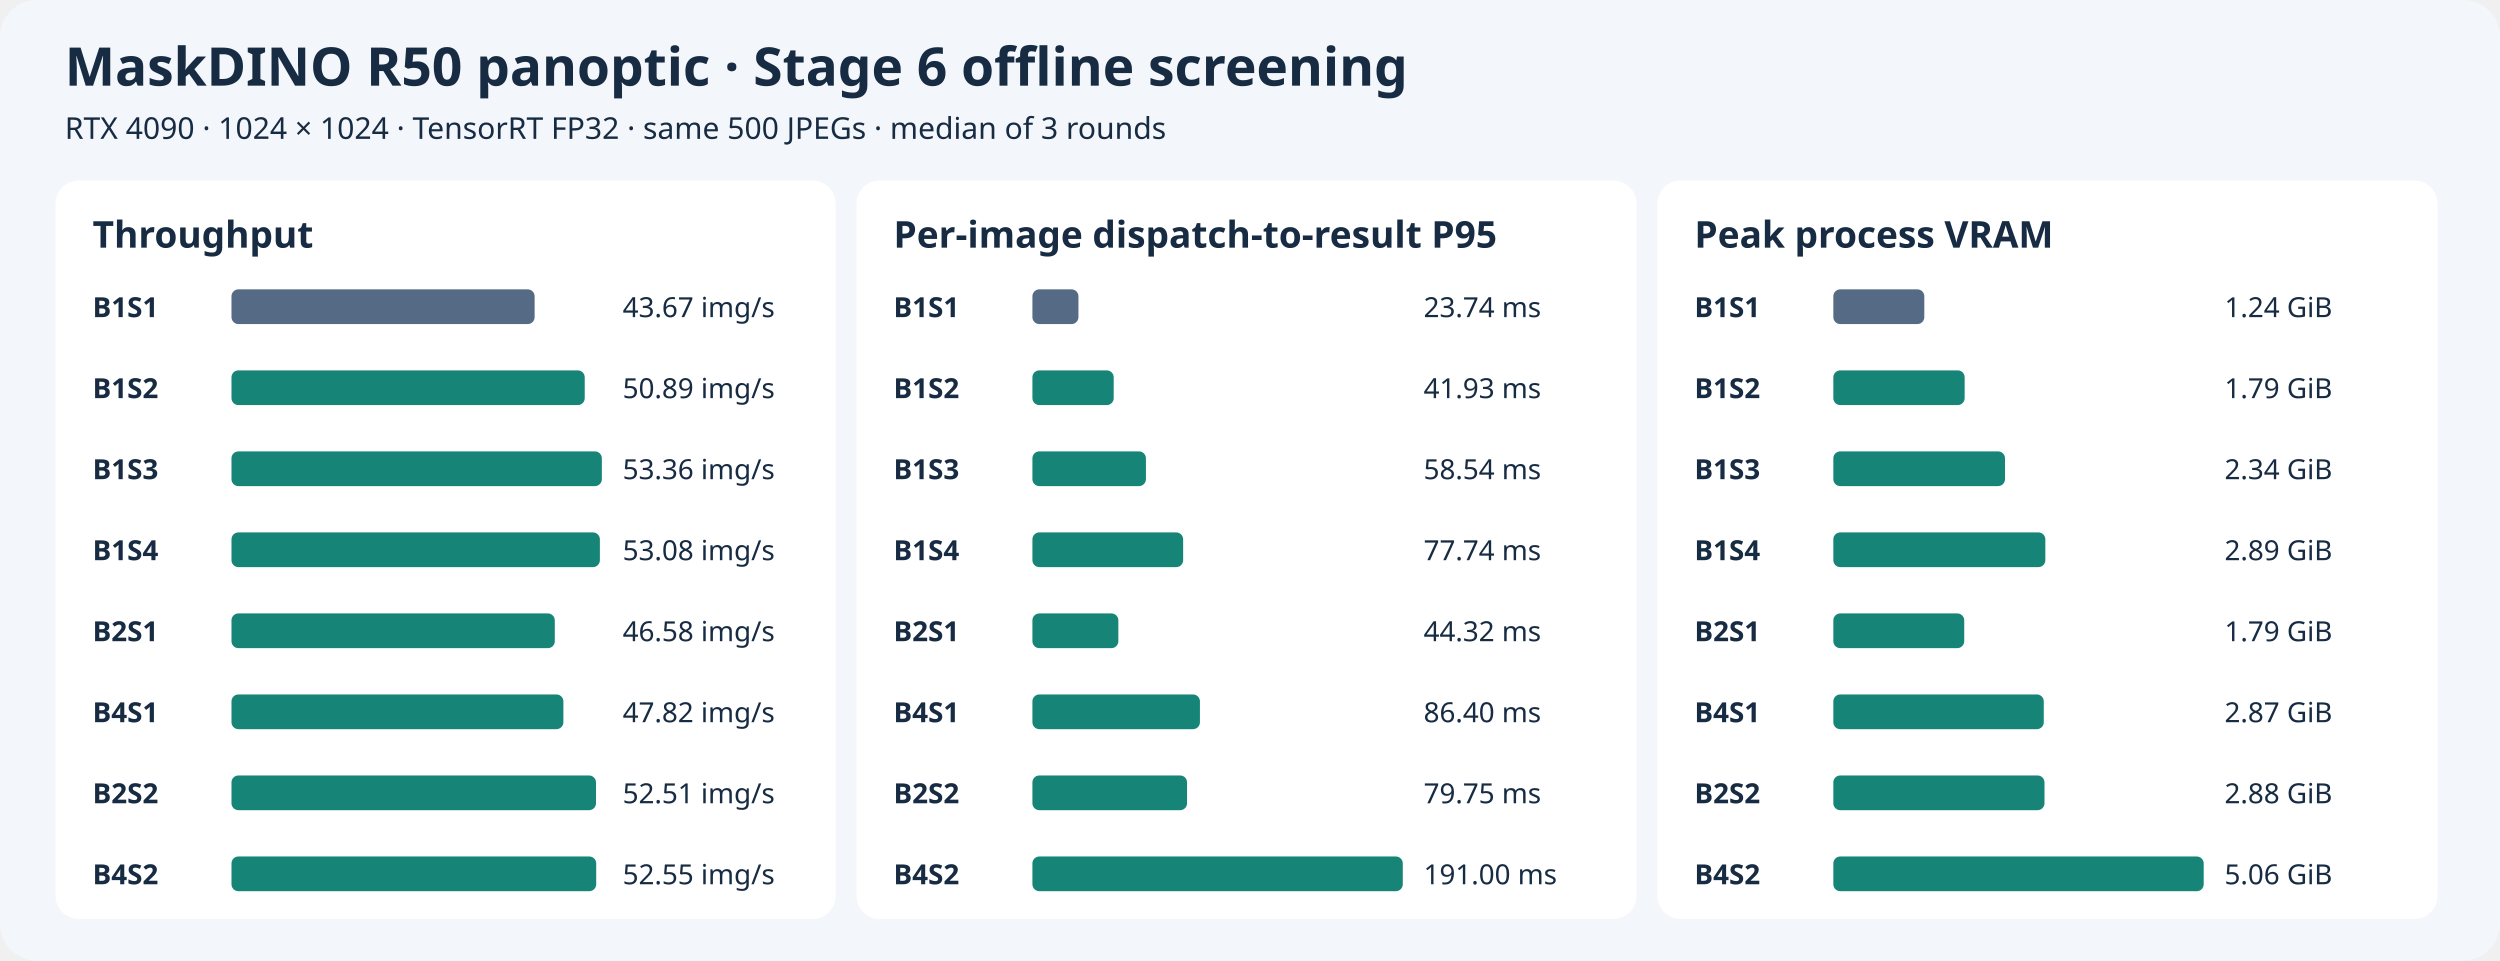
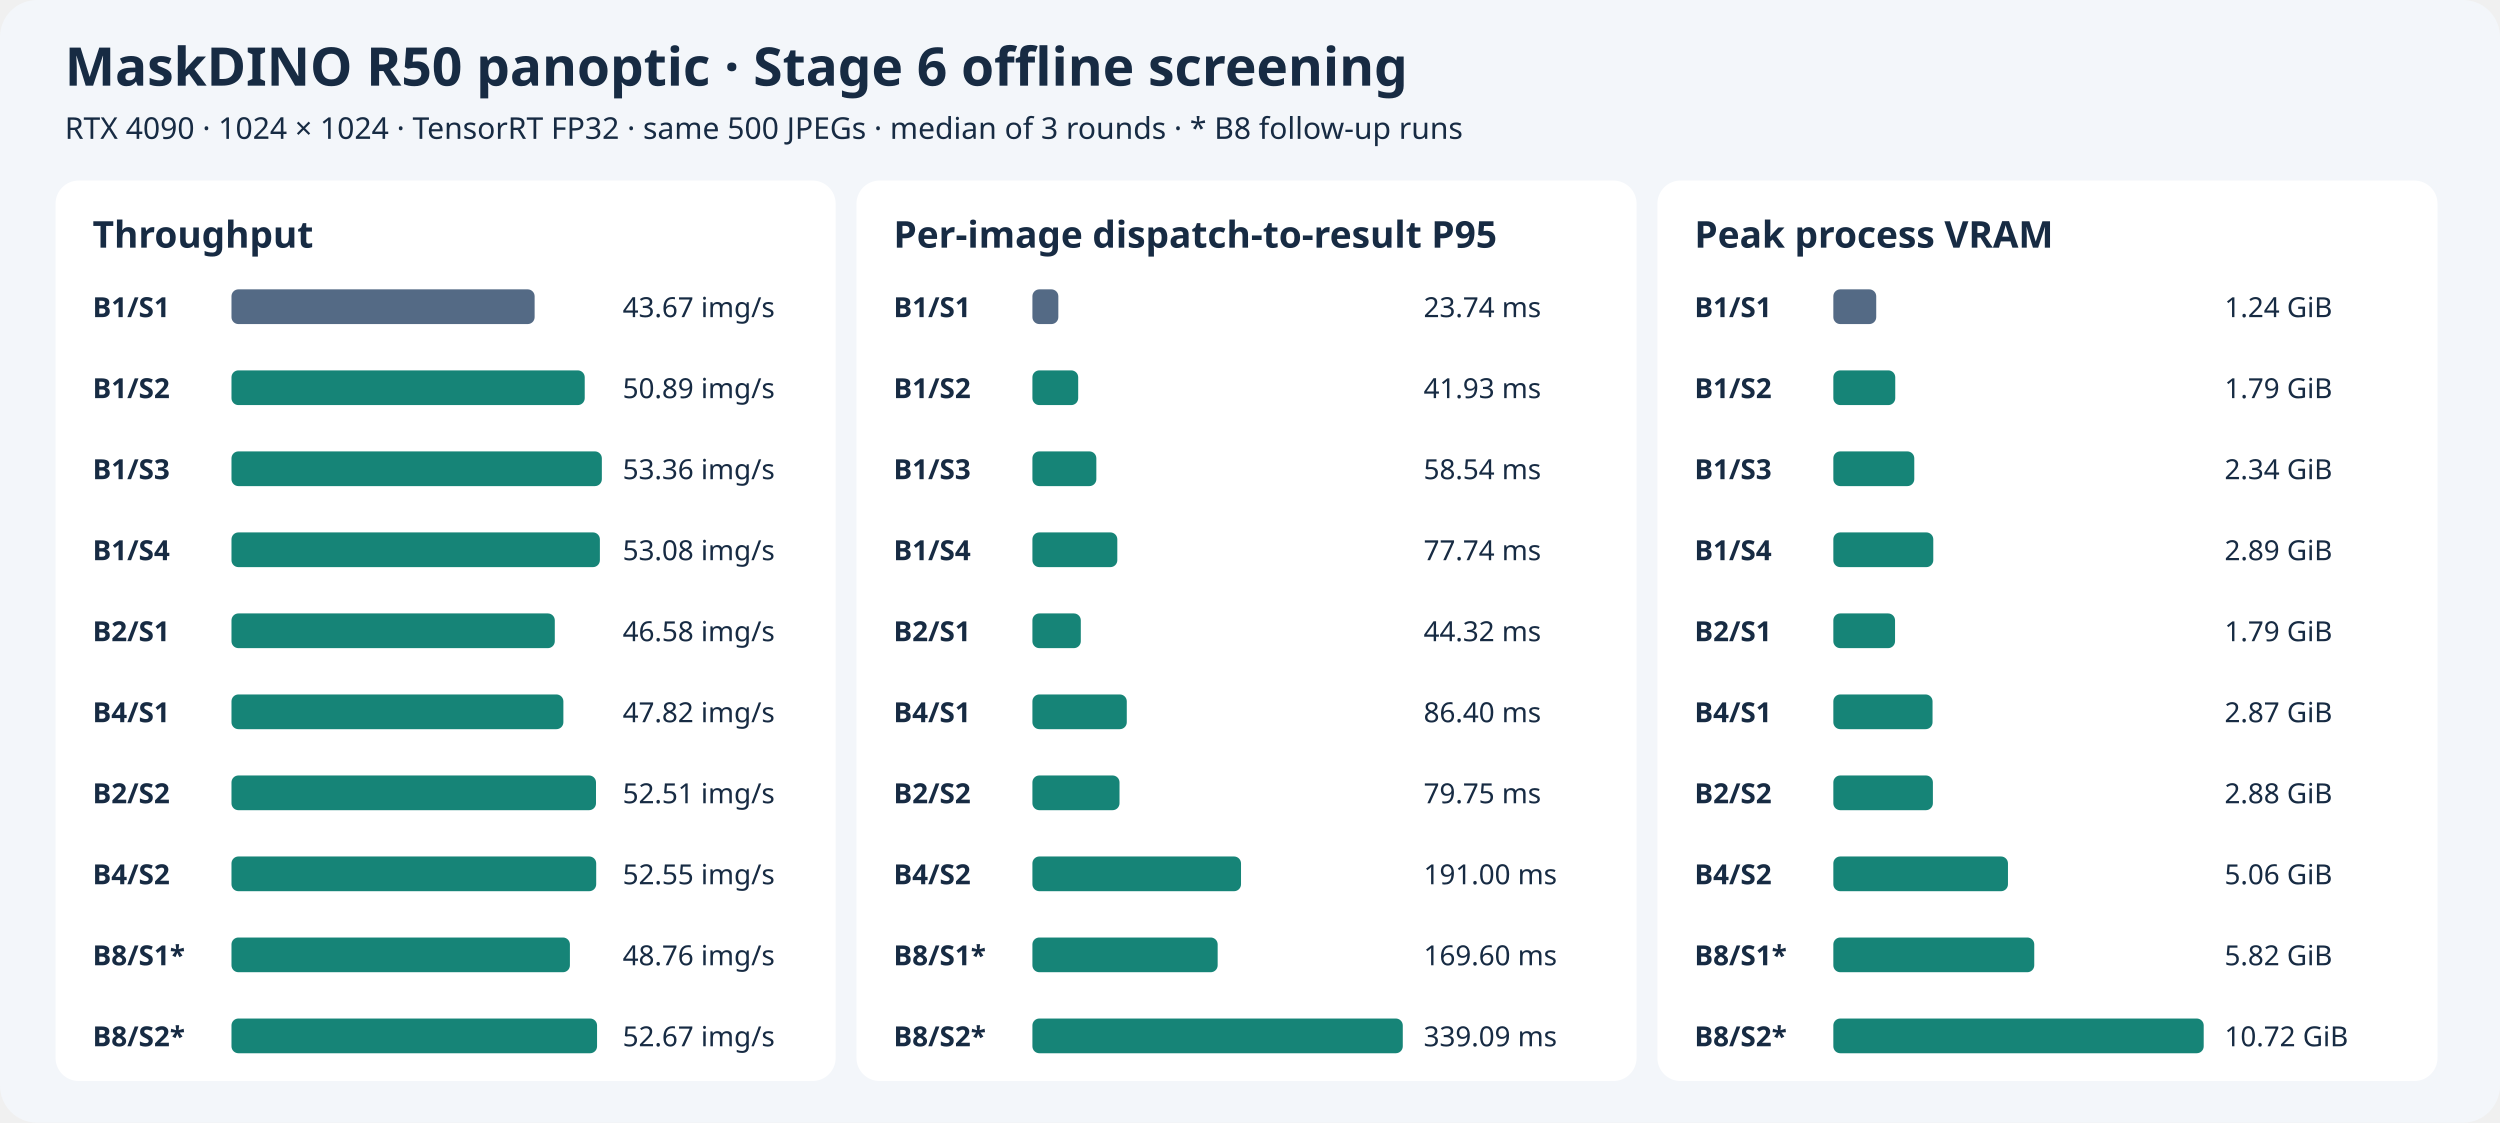
- <svg xmlns="http://www.w3.org/2000/svg" width="1080" height="415" viewBox="0 0 1080 415">
-   <rect width="1080" height="415" rx="16" fill="#f3f6fa" />
+ <svg xmlns="http://www.w3.org/2000/svg" width="1080" height="485" viewBox="0 0 1080 485">
+   <rect width="1080" height="485" rx="16" fill="#f3f6fa" />
  <g font-family="system-ui,sans-serif" fill="#172b43">
    <text x="28" y="37" font-size="23" font-weight="700">MaskDINO R50 panoptic · Stage 6 offline screening</text>
-     <text x="28" y="60" font-size="13" font-weight="400">RTX 4090 · 1024 × 1024 · TensorRT FP32 · same 500 JPEGs · median of 3 rounds</text>
-     <rect x="24" y="78" width="337" height="319" rx="10" fill="white" />
+     <text x="28" y="60" font-size="13" font-weight="400">RTX 4090 · 1024 × 1024 · TensorRT FP32 · same 500 JPEGs · median of 3 rounds · * B8 follow-up runs</text>
+     <rect x="24" y="78" width="337" height="389" rx="10" fill="white" />
    <text x="40" y="107" font-size="16" font-weight="650">Throughput</text>
-     <text x="40" y="137" font-size="12" font-weight="600">B1S1</text>
+     <text x="40" y="137" font-size="12" font-weight="600">B1/S1</text>
    <rect x="100" y="125" width="130.96" height="15" rx="3" fill="#546a85" />
    <text x="269" y="137" font-size="12" font-weight="400">43.67 img/s</text>
-     <text x="40" y="172" font-size="12" font-weight="600">B1S2</text>
+     <text x="40" y="172" font-size="12" font-weight="600">B1/S2</text>
    <rect x="100" y="160" width="152.60" height="15" rx="3" fill="#168477" />
    <text x="269" y="172" font-size="12" font-weight="400">50.89 img/s</text>
-     <text x="40" y="207" font-size="12" font-weight="600">B1S3</text>
+     <text x="40" y="207" font-size="12" font-weight="600">B1/S3</text>
    <rect x="100" y="195" width="160.00" height="15" rx="3" fill="#168477" />
    <text x="269" y="207" font-size="12" font-weight="400">53.36 img/s</text>
-     <text x="40" y="242" font-size="12" font-weight="600">B1S4</text>
+     <text x="40" y="242" font-size="12" font-weight="600">B1/S4</text>
    <rect x="100" y="230" width="159.15" height="15" rx="3" fill="#168477" />
    <text x="269" y="242" font-size="12" font-weight="400">53.08 img/s</text>
-     <text x="40" y="277" font-size="12" font-weight="600">B2S1</text>
+     <text x="40" y="277" font-size="12" font-weight="600">B2/S1</text>
    <rect x="100" y="265" width="139.67" height="15" rx="3" fill="#168477" />
    <text x="269" y="277" font-size="12" font-weight="400">46.58 img/s</text>
-     <text x="40" y="312" font-size="12" font-weight="600">B4S1</text>
+     <text x="40" y="312" font-size="12" font-weight="600">B4/S1</text>
    <rect x="100" y="300" width="143.38" height="15" rx="3" fill="#168477" />
    <text x="269" y="312" font-size="12" font-weight="400">47.82 img/s</text>
-     <text x="40" y="347" font-size="12" font-weight="600">B2S2</text>
+     <text x="40" y="347" font-size="12" font-weight="600">B2/S2</text>
    <rect x="100" y="335" width="157.47" height="15" rx="3" fill="#168477" />
    <text x="269" y="347" font-size="12" font-weight="400">52.51 img/s</text>
-     <text x="40" y="382" font-size="12" font-weight="600">B4S2</text>
+     <text x="40" y="382" font-size="12" font-weight="600">B4/S2</text>
    <rect x="100" y="370" width="157.56" height="15" rx="3" fill="#168477" />
    <text x="269" y="382" font-size="12" font-weight="400">52.55 img/s</text>
-     <rect x="370" y="78" width="337" height="319" rx="10" fill="white" />
+     <text x="40" y="417" font-size="12" font-weight="600">B8/S1*</text>
+     <rect x="100" y="405" width="146.20" height="15" rx="3" fill="#168477" />
+     <text x="269" y="417" font-size="12" font-weight="400">48.76 img/s</text>
+     <text x="40" y="452" font-size="12" font-weight="600">B8/S2*</text>
+     <rect x="100" y="440" width="157.93" height="15" rx="3" fill="#168477" />
+     <text x="269" y="452" font-size="12" font-weight="400">52.67 img/s</text>
+     <rect x="370" y="78" width="337" height="389" rx="10" fill="white" />
    <text x="386" y="107" font-size="16" font-weight="650">Per-image dispatch-to-result P95</text>
-     <text x="386" y="137" font-size="12" font-weight="600">B1S1</text>
-     <rect x="446" y="125" width="19.89" height="15" rx="3" fill="#546a85" />
+     <text x="386" y="137" font-size="12" font-weight="600">B1/S1</text>
+     <rect x="446" y="125" width="11.20" height="15" rx="3" fill="#546a85" />
    <text x="615" y="137" font-size="12" font-weight="400">23.74 ms</text>
-     <text x="386" y="172" font-size="12" font-weight="600">B1S2</text>
-     <rect x="446" y="160" width="35.12" height="15" rx="3" fill="#168477" />
+     <text x="386" y="172" font-size="12" font-weight="600">B1/S2</text>
+     <rect x="446" y="160" width="19.78" height="15" rx="3" fill="#168477" />
    <text x="615" y="172" font-size="12" font-weight="400">41.93 ms</text>
-     <text x="386" y="207" font-size="12" font-weight="600">B1S3</text>
-     <rect x="446" y="195" width="49.04" height="15" rx="3" fill="#168477" />
+     <text x="386" y="207" font-size="12" font-weight="600">B1/S3</text>
+     <rect x="446" y="195" width="27.62" height="15" rx="3" fill="#168477" />
    <text x="615" y="207" font-size="12" font-weight="400">58.54 ms</text>
-     <text x="386" y="242" font-size="12" font-weight="600">B1S4</text>
-     <rect x="446" y="230" width="65.12" height="15" rx="3" fill="#168477" />
+     <text x="386" y="242" font-size="12" font-weight="600">B1/S4</text>
+     <rect x="446" y="230" width="36.68" height="15" rx="3" fill="#168477" />
    <text x="615" y="242" font-size="12" font-weight="400">77.74 ms</text>
-     <text x="386" y="277" font-size="12" font-weight="600">B2S1</text>
-     <rect x="446" y="265" width="37.13" height="15" rx="3" fill="#168477" />
+     <text x="386" y="277" font-size="12" font-weight="600">B2/S1</text>
+     <rect x="446" y="265" width="20.91" height="15" rx="3" fill="#168477" />
    <text x="615" y="277" font-size="12" font-weight="400">44.32 ms</text>
-     <text x="386" y="312" font-size="12" font-weight="600">B4S1</text>
-     <rect x="446" y="300" width="72.37" height="15" rx="3" fill="#168477" />
+     <text x="386" y="312" font-size="12" font-weight="600">B4/S1</text>
+     <rect x="446" y="300" width="40.77" height="15" rx="3" fill="#168477" />
    <text x="615" y="312" font-size="12" font-weight="400">86.40 ms</text>
-     <text x="386" y="347" font-size="12" font-weight="600">B2S2</text>
-     <rect x="446" y="335" width="66.81" height="15" rx="3" fill="#168477" />
+     <text x="386" y="347" font-size="12" font-weight="600">B2/S2</text>
+     <rect x="446" y="335" width="37.63" height="15" rx="3" fill="#168477" />
    <text x="615" y="347" font-size="12" font-weight="400">79.75 ms</text>
-     <text x="386" y="382" font-size="12" font-weight="600">B4S2</text>
-     <rect x="446" y="370" width="160.00" height="15" rx="3" fill="#168477" />
+     <text x="386" y="382" font-size="12" font-weight="600">B4/S2</text>
+     <rect x="446" y="370" width="90.12" height="15" rx="3" fill="#168477" />
    <text x="615" y="382" font-size="12" font-weight="400">191.00 ms</text>
-     <rect x="716" y="78" width="337" height="319" rx="10" fill="white" />
+     <text x="386" y="417" font-size="12" font-weight="600">B8/S1*</text>
+     <rect x="446" y="405" width="80.03" height="15" rx="3" fill="#168477" />
+     <text x="615" y="417" font-size="12" font-weight="400">169.60 ms</text>
+     <text x="386" y="452" font-size="12" font-weight="600">B8/S2*</text>
+     <rect x="446" y="440" width="160.00" height="15" rx="3" fill="#168477" />
+     <text x="615" y="452" font-size="12" font-weight="400">339.09 ms</text>
+     <rect x="716" y="78" width="337" height="389" rx="10" fill="white" />
    <text x="732" y="107" font-size="16" font-weight="650">Peak process VRAM</text>
-     <text x="732" y="137" font-size="12" font-weight="600">B1S1</text>
-     <rect x="792" y="125" width="39.30" height="15" rx="3" fill="#546a85" />
+     <text x="732" y="137" font-size="12" font-weight="600">B1/S1</text>
+     <rect x="792" y="125" width="18.53" height="15" rx="3" fill="#546a85" />
    <text x="961" y="137" font-size="12" font-weight="400">1.24 GiB</text>
-     <text x="732" y="172" font-size="12" font-weight="600">B1S2</text>
-     <rect x="792" y="160" width="56.73" height="15" rx="3" fill="#168477" />
+     <text x="732" y="172" font-size="12" font-weight="600">B1/S2</text>
+     <rect x="792" y="160" width="26.75" height="15" rx="3" fill="#168477" />
    <text x="961" y="172" font-size="12" font-weight="400">1.79 GiB</text>
-     <text x="732" y="207" font-size="12" font-weight="600">B1S3</text>
-     <rect x="792" y="195" width="74.16" height="15" rx="3" fill="#168477" />
+     <text x="732" y="207" font-size="12" font-weight="600">B1/S3</text>
+     <rect x="792" y="195" width="34.97" height="15" rx="3" fill="#168477" />
    <text x="961" y="207" font-size="12" font-weight="400">2.34 GiB</text>
-     <text x="732" y="242" font-size="12" font-weight="600">B1S4</text>
-     <rect x="792" y="230" width="91.59" height="15" rx="3" fill="#168477" />
+     <text x="732" y="242" font-size="12" font-weight="600">B1/S4</text>
+     <rect x="792" y="230" width="43.18" height="15" rx="3" fill="#168477" />
    <text x="961" y="242" font-size="12" font-weight="400">2.89 GiB</text>
-     <text x="732" y="277" font-size="12" font-weight="600">B2S1</text>
-     <rect x="792" y="265" width="56.55" height="15" rx="3" fill="#168477" />
+     <text x="732" y="277" font-size="12" font-weight="600">B2/S1</text>
+     <rect x="792" y="265" width="26.66" height="15" rx="3" fill="#168477" />
    <text x="961" y="277" font-size="12" font-weight="400">1.79 GiB</text>
-     <text x="732" y="312" font-size="12" font-weight="600">B4S1</text>
-     <rect x="792" y="300" width="90.91" height="15" rx="3" fill="#168477" />
+     <text x="732" y="312" font-size="12" font-weight="600">B4/S1</text>
+     <rect x="792" y="300" width="42.86" height="15" rx="3" fill="#168477" />
    <text x="961" y="312" font-size="12" font-weight="400">2.87 GiB</text>
-     <text x="732" y="347" font-size="12" font-weight="600">B2S2</text>
-     <rect x="792" y="335" width="91.22" height="15" rx="3" fill="#168477" />
+     <text x="732" y="347" font-size="12" font-weight="600">B2/S2</text>
+     <rect x="792" y="335" width="43.01" height="15" rx="3" fill="#168477" />
    <text x="961" y="347" font-size="12" font-weight="400">2.88 GiB</text>
-     <text x="732" y="382" font-size="12" font-weight="600">B4S2</text>
-     <rect x="792" y="370" width="160.00" height="15" rx="3" fill="#168477" />
+     <text x="732" y="382" font-size="12" font-weight="600">B4/S2</text>
+     <rect x="792" y="370" width="75.44" height="15" rx="3" fill="#168477" />
    <text x="961" y="382" font-size="12" font-weight="400">5.06 GiB</text>
+     <text x="732" y="417" font-size="12" font-weight="600">B8/S1*</text>
+     <rect x="792" y="405" width="86.80" height="15" rx="3" fill="#168477" />
+     <text x="961" y="417" font-size="12" font-weight="400">5.82 GiB</text>
+     <text x="732" y="452" font-size="12" font-weight="600">B8/S2*</text>
+     <rect x="792" y="440" width="160.00" height="15" rx="3" fill="#168477" />
+     <text x="961" y="452" font-size="12" font-weight="400">10.72 GiB</text>
  </g>
</svg>
